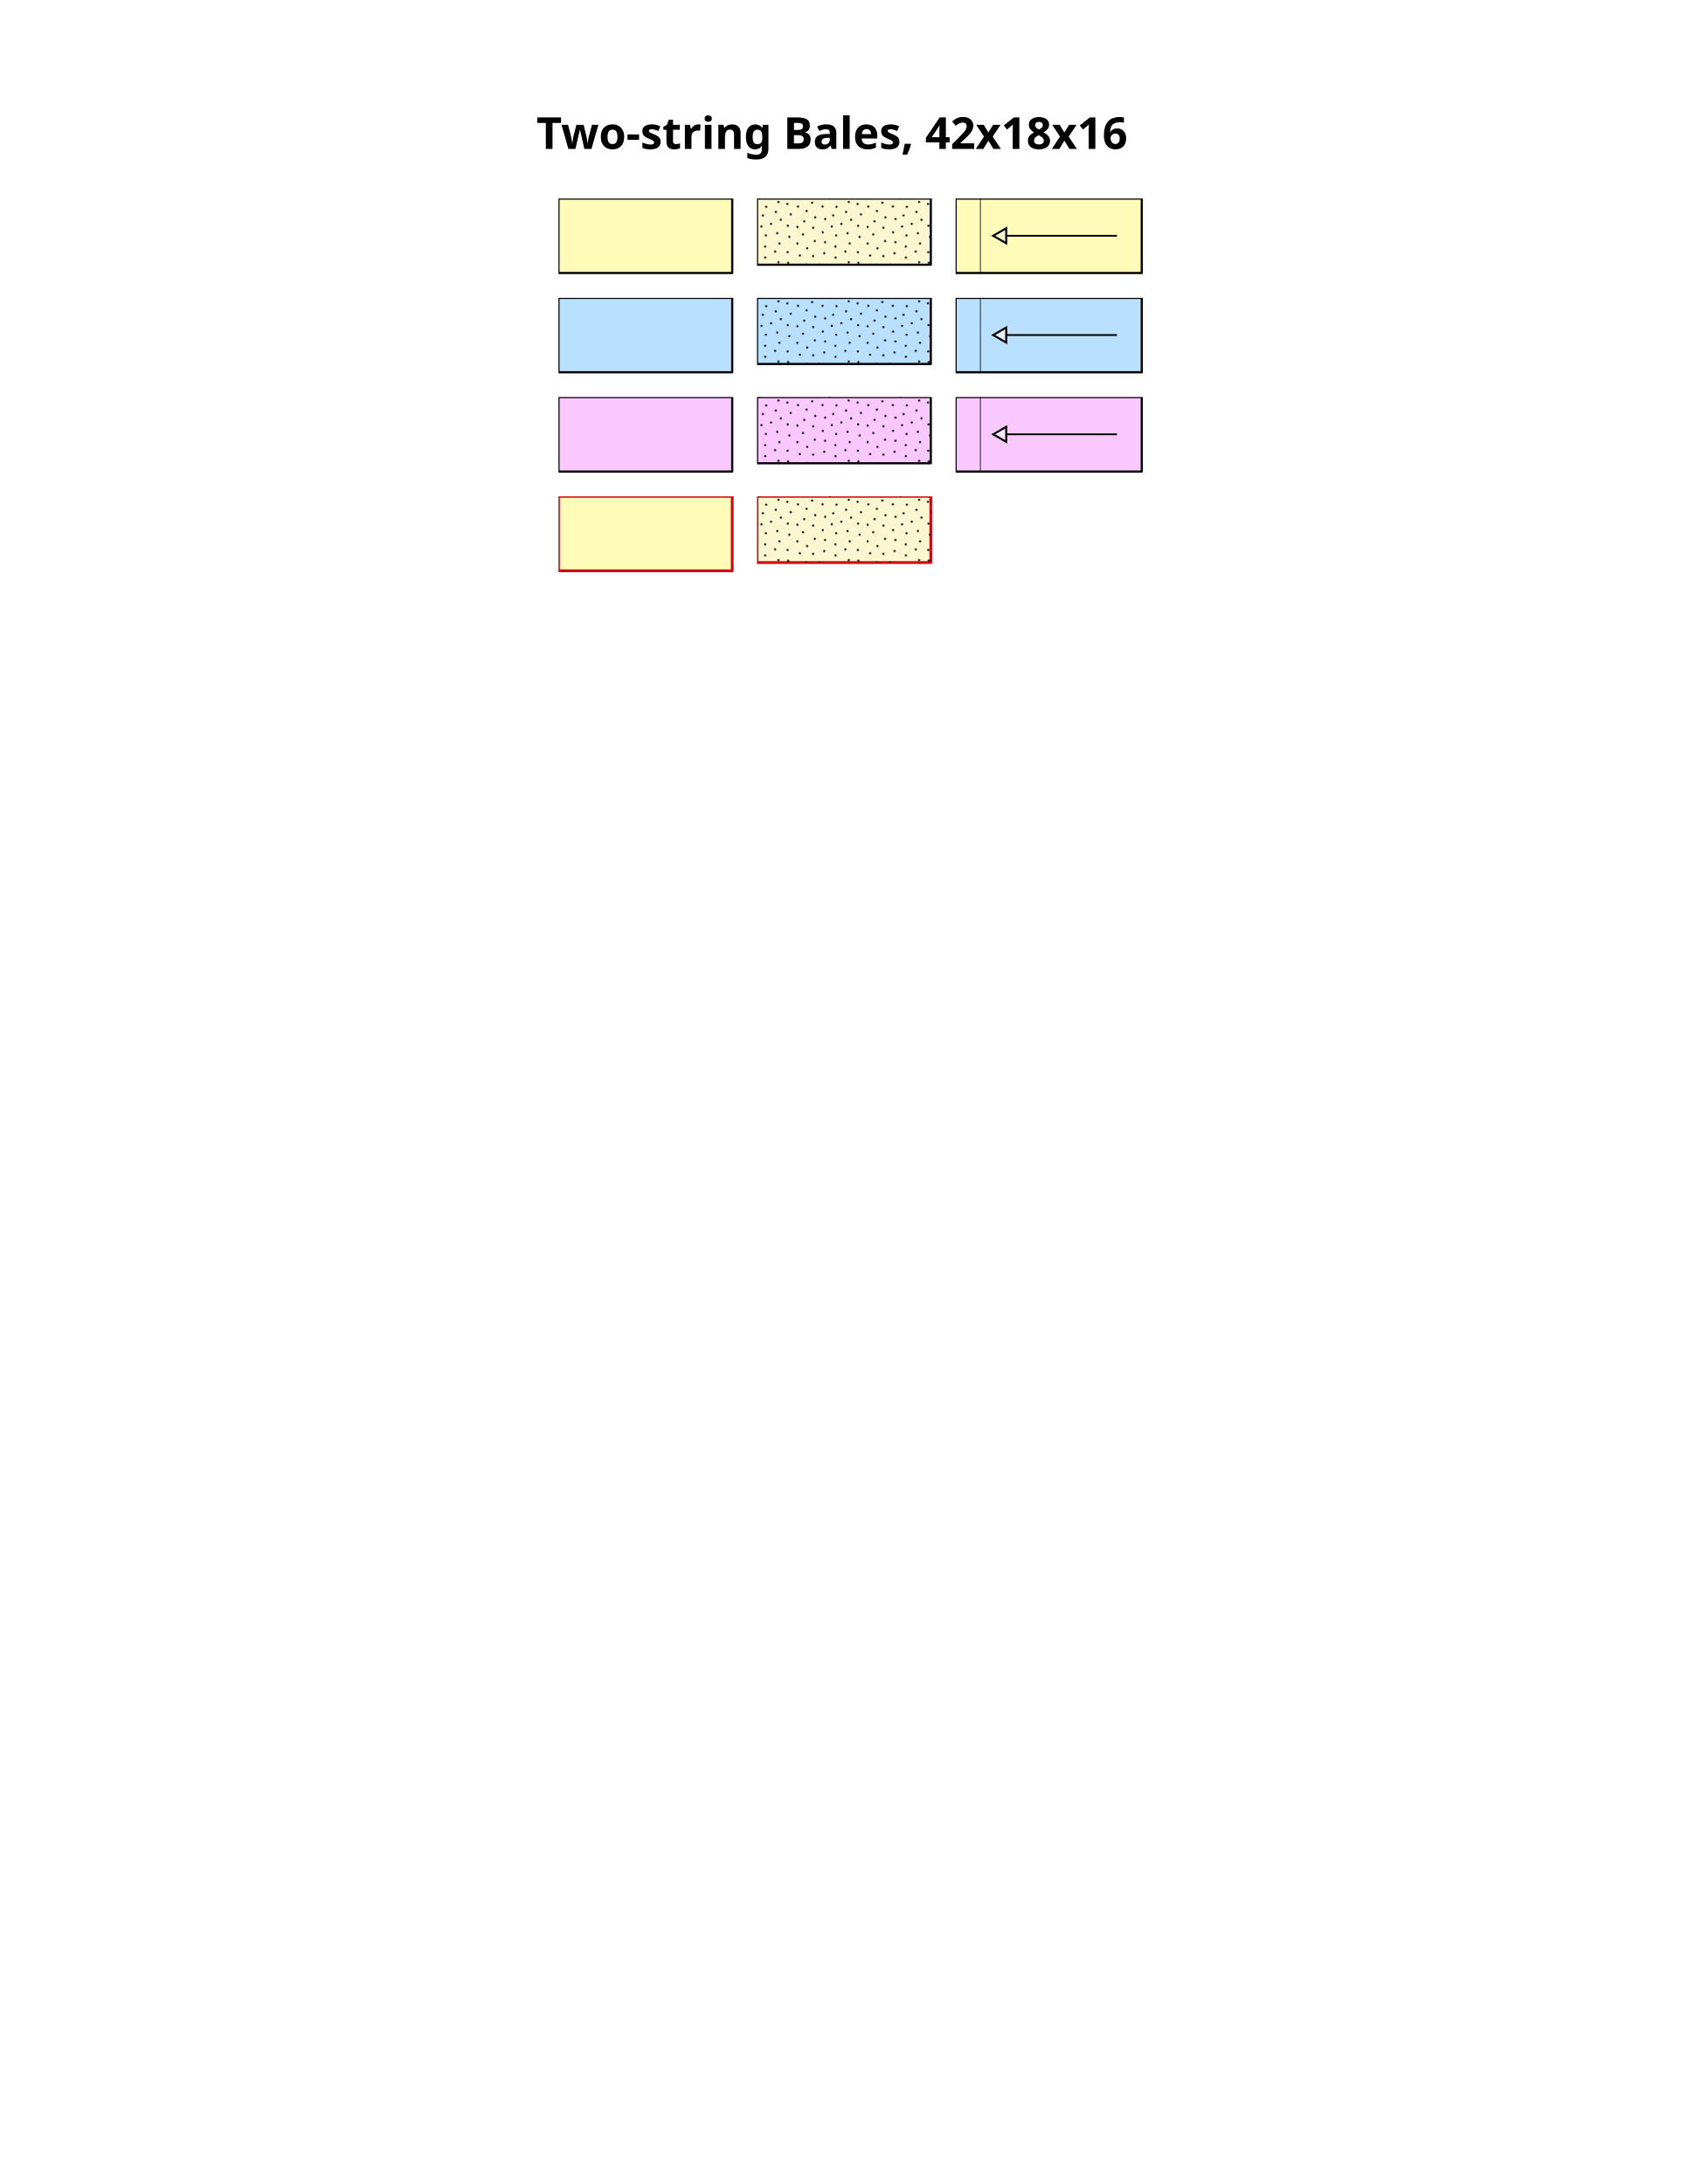
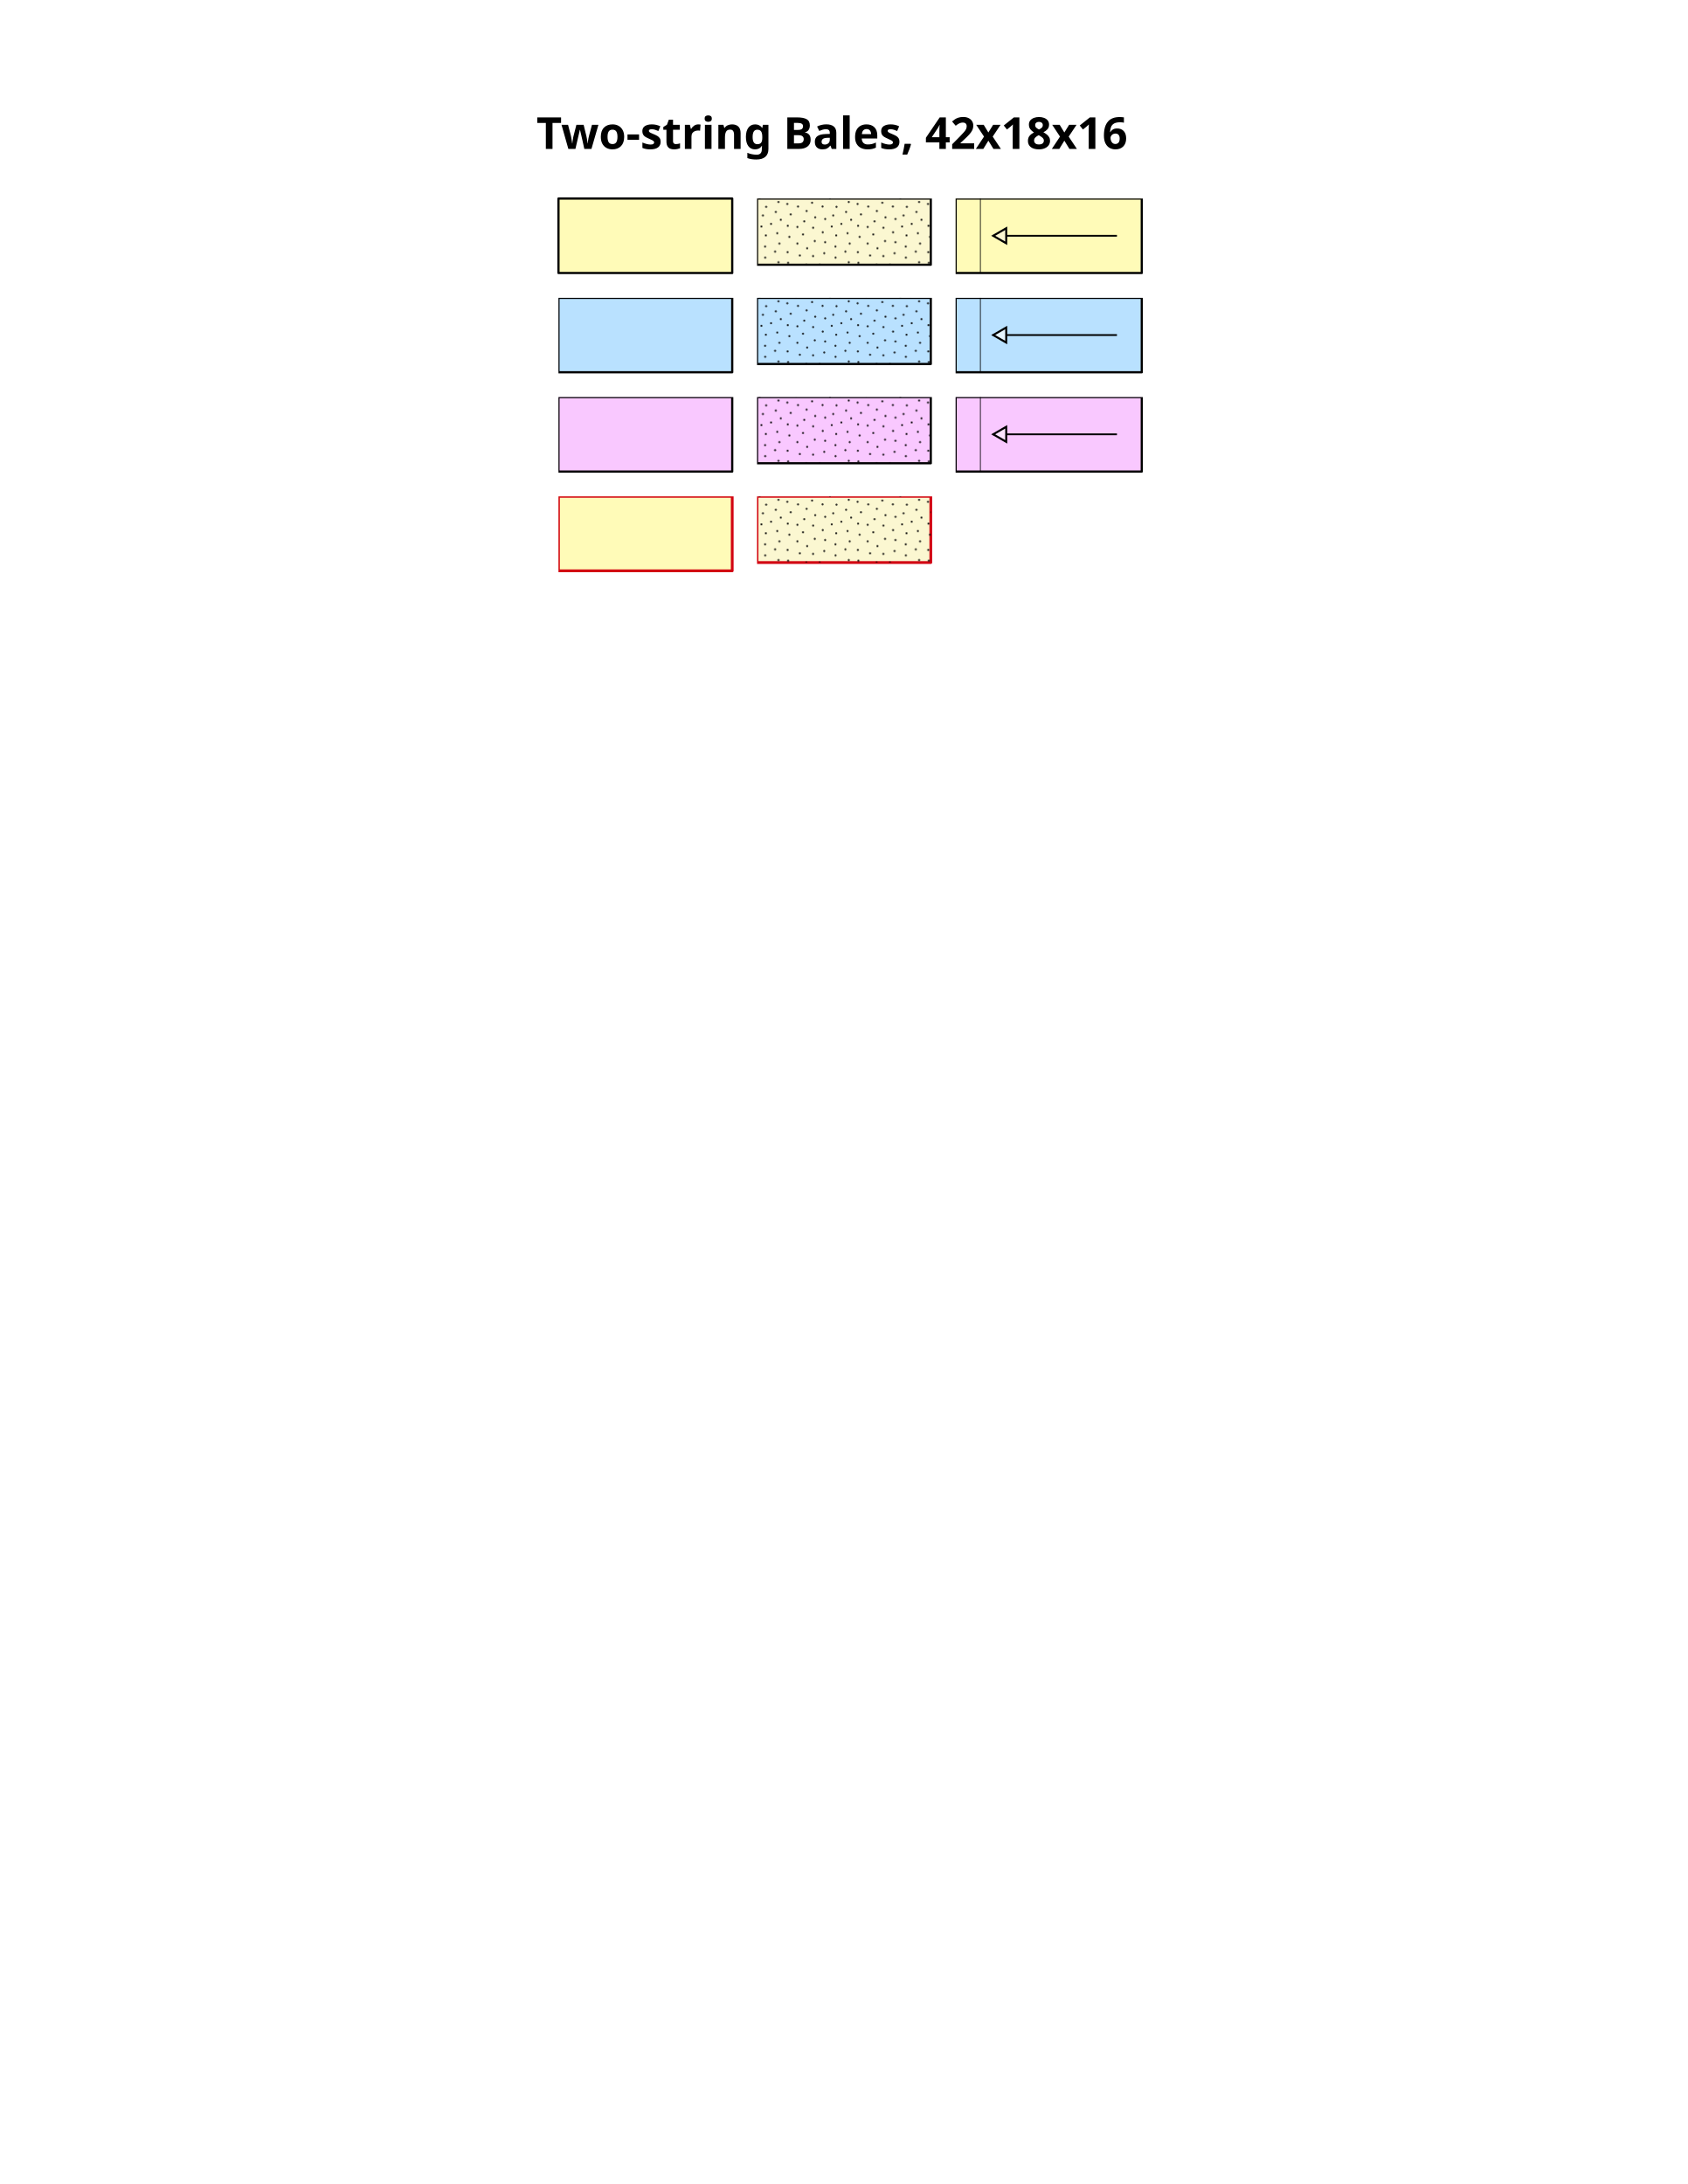
<svg xmlns="http://www.w3.org/2000/svg" xmlns:xlink="http://www.w3.org/1999/xlink" width="8.5in" height="11in" viewBox="0 0 816 1056" version="1.1" id="svg8">
  <defs id="defs2">
-     <symbol id="bale-1-42x18x16">
-       <rect height="36" width="84" style="opacity:1;fill:#fffbb8;fill-opacity:1;stroke:#000000;stroke-width:1.067;stroke-linecap:round;stroke-linejoin:round;stroke-miterlimit:4;stroke-dasharray:none;stroke-dashoffset:0;stroke-opacity:0.982" x="0" y="0" id="rect5" />
-     </symbol>
    <symbol id="bale-1-edge-42x18x16">
-       <rect height="32" width="84" style="opacity:1;fill:#fbf7d1;fill-opacity:1;stroke:#000000;stroke-width:1.067;stroke-linecap:round;stroke-linejoin:round;stroke-miterlimit:4;stroke-dasharray:none;stroke-dashoffset:0;stroke-opacity:1" x="0" y="0" id="rect10" />
-       <rect height="32" width="84" style="opacity:1;fill:url(#pattern10961);fill-opacity:1;stroke:none;stroke-width:0.282;stroke-linecap:round;stroke-linejoin:round;stroke-miterlimit:4;stroke-dasharray:none;stroke-dashoffset:0;stroke-opacity:1" x="0" y="0" id="rect12" />
+       <rect height="32" width="84" style="opacity:1;fill:#fbf7d1;fill-opacity:1;stroke:#000000;stroke-width:1.067;stroke-linecap:round;stroke-linejoin:round;stroke-miterlimit:4" x="0" y="0" id="rect10" />
+       <rect height="32" width="84" style="opacity:1;fill:url(#pattern10961);fill-opacity:0.8;stroke:none" x="0" y="0" id="rect12" />
    </symbol>
    <symbol id="bale-1-leaner-42x18x16">
      <rect style="fill:#fffbb8;fill-opacity:1;stroke:#000000;stroke-width:1.067;stroke-linecap:butt;stroke-linejoin:round;stroke-miterlimit:4;stroke-dasharray:none;stroke-opacity:1" width="90" height="36" x="0" y="0" id="rect17" />
      <path d="M 78,18 H 18" style="fill:none;fill-opacity:1;stroke:#000000;stroke-width:0.853;stroke-linecap:butt;stroke-linejoin:miter;stroke-miterlimit:4;stroke-dasharray:none;stroke-opacity:1;marker-start:none;marker-end:url(#EmptyTriangleOutL-1)" id="path19" />
      <path style="fill:none;fill-opacity:0.75;fill-rule:evenodd;stroke:#000000;stroke-width:0.64;stroke-linecap:butt;stroke-linejoin:miter;stroke-miterlimit:4;stroke-dasharray:none;stroke-opacity:0.553" d="M 12,0 V 36" id="path21" />
    </symbol>
    <symbol id="bale-2-42x18x16">
-       <rect y="0" x="0" style="opacity:1;fill:#b9e1ff;fill-opacity:1;stroke:#000000;stroke-width:1.067;stroke-linecap:round;stroke-linejoin:round;stroke-miterlimit:4;stroke-dasharray:none;stroke-dashoffset:0;stroke-opacity:0.982" width="84" height="36" id="rect26" />
+       <rect y="0" x="0" style="opacity:1;fill:#b9e1ff;fill-opacity:1;stroke:#000000;stroke-width:1.067;stroke-linecap:round;stroke-linejoin:round;stroke-miterlimit:4" width="84" height="36" id="rect26" />
    </symbol>
    <symbol id="bale-2-edge-42x18x16">
      <rect y="0" x="0" style="opacity:1;fill:#b9e1ff;fill-opacity:1;stroke:#000000;stroke-width:1.067;stroke-linecap:round;stroke-linejoin:round;stroke-miterlimit:4;stroke-dasharray:none;stroke-dashoffset:0;stroke-opacity:1" width="84" height="32" id="rect31" />
-       <rect y="0" x="0" style="opacity:1;fill:url(#pattern10961);fill-opacity:1;stroke:none;stroke-width:0.282;stroke-linecap:round;stroke-linejoin:round;stroke-miterlimit:4;stroke-dasharray:none;stroke-dashoffset:0;stroke-opacity:1" width="84" height="32" id="rect33" />
+       <rect y="0" x="0" style="opacity:1;fill:url(#pattern10961);fill-opacity:0.8;stroke:none" width="84" height="32" id="rect33" />
    </symbol>
    <symbol id="bale-2-leaner-42x18x16">
      <rect y="0" x="0" height="36" width="90" style="fill:#b9e1ff;fill-opacity:1;stroke:#000000;stroke-width:1.067;stroke-linecap:butt;stroke-linejoin:round;stroke-miterlimit:4;stroke-dasharray:none;stroke-opacity:1" id="rect38" />
      <path style="fill:none;fill-opacity:1;stroke:#000000;stroke-width:0.853;stroke-linecap:butt;stroke-linejoin:miter;stroke-miterlimit:4;stroke-dasharray:none;stroke-opacity:1;marker-start:none;marker-end:url(#EmptyTriangleOutL-2)" d="M 78,18 H 18" id="path40" />
      <path d="M 12,0 V 36" style="fill:none;fill-opacity:0.75;fill-rule:evenodd;stroke:#000000;stroke-width:0.64;stroke-linecap:butt;stroke-linejoin:miter;stroke-miterlimit:4;stroke-dasharray:none;stroke-opacity:0.553" id="path42" />
    </symbol>
    <symbol id="bale-3-42x18x16">
-       <rect height="36" width="84" style="opacity:1;fill:#f9c8ff;fill-opacity:1;stroke:#000000;stroke-width:1.067;stroke-linecap:round;stroke-linejoin:round;stroke-miterlimit:4;stroke-dasharray:none;stroke-dashoffset:0;stroke-opacity:0.982" x="0" y="0" id="rect47" />
+       <rect height="36" width="84" style="opacity:1;fill:#f9c8ff;fill-opacity:1;stroke:#000000;stroke-width:1.067;stroke-linecap:round;stroke-linejoin:round;stroke-miterlimit:4" x="0" y="0" id="rect47" />
    </symbol>
    <symbol id="bale-3-edge-42x18x16">
      <rect height="32" width="84" style="opacity:1;fill:#f9c8ff;fill-opacity:1;stroke:#000000;stroke-width:1.067;stroke-linecap:round;stroke-linejoin:round;stroke-miterlimit:4;stroke-dasharray:none;stroke-dashoffset:0;stroke-opacity:1" x="0" y="0" id="rect52" />
-       <rect height="32" width="84" style="opacity:1;fill:url(#pattern10961);fill-opacity:1;stroke:none;stroke-width:0.282;stroke-linecap:round;stroke-linejoin:round;stroke-miterlimit:4;stroke-dasharray:none;stroke-dashoffset:0;stroke-opacity:1" x="0" y="0" id="rect54" />
+       <rect height="32" width="84" style="opacity:1;fill:url(#pattern10961);fill-opacity:0.8;stroke:none" x="0" y="0" id="rect54" />
    </symbol>
    <symbol id="bale-3-leaner-42x18x16">
      <rect style="fill:#f9c8ff;fill-opacity:1;stroke:#000000;stroke-width:1.067;stroke-linecap:butt;stroke-linejoin:round;stroke-miterlimit:4;stroke-dasharray:none;stroke-opacity:1" width="90" height="36" x="0" y="0" id="rect59" />
      <path d="M 78,18 H 18" style="fill:none;fill-opacity:1;stroke:#000000;stroke-width:0.853;stroke-linecap:butt;stroke-linejoin:miter;stroke-miterlimit:4;stroke-dasharray:none;stroke-opacity:1;marker-start:none;marker-end:url(#EmptyTriangleOutL-3)" id="path61" />
      <path style="fill:none;fill-opacity:0.75;fill-rule:evenodd;stroke:#000000;stroke-width:0.64;stroke-linecap:butt;stroke-linejoin:miter;stroke-miterlimit:4;stroke-dasharray:none;stroke-opacity:0.553" d="M 12,0 V 36" id="path63" />
    </symbol>
    <marker style="overflow:visible" id="EmptyTriangleOutL-1" refX="0" refY="0" orient="auto">
      <path style="fill:#fbf7d1;fill-rule:evenodd;stroke:#000000;stroke-width:0.853pt" d="M -0.196,0 -7.578,4.267 v -8.533 z" id="path5924-4" />
    </marker>
    <marker orient="auto" refY="0" refX="0" id="EmptyTriangleOutL-2" style="overflow:visible">
      <path id="path15438" d="M -0.196,0 -7.578,4.267 v -8.533 z" style="fill:#e5f4ff;fill-rule:evenodd;stroke:#000000;stroke-width:0.853pt" />
    </marker>
    <marker style="overflow:visible" id="EmptyTriangleOutL-3" refX="0" refY="0" orient="auto">
      <path style="fill:#fce5ff;fill-rule:evenodd;stroke:#000000;stroke-width:0.853pt" d="M -0.196,0 -7.578,4.267 v -8.533 z" id="path17677" />
    </marker>
    <pattern xlink:href="#Polkadots-med" id="pattern10961" patternTransform="matrix(3.4,0,0,3.4,-8.4534888e-8,-11.1125)" />
    <pattern id="Polkadots-med" patternTransform="translate(0,0) scale(10,10)" height="10" width="10" patternUnits="userSpaceOnUse">
      <circle id="circle9517" r="0.15" cy="0.810" cx="2.567" style="fill:black;stroke:none" />
      <circle id="circle9519" r="0.15" cy="2.33" cx="3.048" style="fill:black;stroke:none" />
      <circle id="circle9521" r="0.15" cy="2.415" cx="4.418" style="fill:black;stroke:none" />
      <circle id="circle9523" r="0.15" cy="3.029" cx="1.844" style="fill:black;stroke:none" />
      <circle id="circle9525" r="0.15" cy="1.363" cx="6.08" style="fill:black;stroke:none" />
      <circle id="circle9527" r="0.15" cy="4.413" cx="5.819" style="fill:black;stroke:none" />
      <circle id="circle9529" r="0.15" cy="4.048" cx="4.305" style="fill:black;stroke:none" />
      <circle id="circle9531" r="0.15" cy="3.045" cx="5.541" style="fill:black;stroke:none" />
      <circle id="circle9533" r="0.15" cy="5.527" cx="4.785" style="fill:black;stroke:none" />
      <circle id="circle9535" r="0.15" cy="5.184" cx="2.667" style="fill:black;stroke:none" />
      <circle id="circle9537" r="0.15" cy="1.448" cx="7.965" style="fill:black;stroke:none" />
      <circle id="circle9539" r="0.15" cy="5.049" cx="7.047" style="fill:black;stroke:none" />
      <circle id="circle9541" r="0.15" cy="0.895" cx="4.340" style="fill:black;stroke:none" />
      <circle id="circle9543" r="0.15" cy="0.340" cx="7.125" style="fill:black;stroke:none" />
      <circle id="circle9545" r="0.15" cy="1.049" cx="9.553" style="fill:black;stroke:none" />
      <circle id="circle9547" r="0.15" cy="2.689" cx="7.006" style="fill:black;stroke:none" />
      <circle id="circle9549" r="0.15" cy="2.689" cx="8.909" style="fill:black;stroke:none" />
      <circle id="circle9551" r="0.15" cy="4.407" cx="9.315" style="fill:black;stroke:none" />
      <circle id="circle9553" r="0.15" cy="3.870" cx="7.820" style="fill:black;stroke:none" />
      <circle id="circle9555" r="0.15" cy="5.948" cx="8.270" style="fill:black;stroke:none" />
      <circle id="circle9557" r="0.15" cy="7.428" cx="7.973" style="fill:black;stroke:none" />
      <circle id="circle9559" r="0.15" cy="8.072" cx="9.342" style="fill:black;stroke:none" />
      <circle id="circle9561" r="0.15" cy="9.315" cx="8.206" style="fill:black;stroke:none" />
      <circle id="circle9563" r="0.15" cy="9.475" cx="9.682" style="fill:black;stroke:none" />
      <circle id="circle9565" r="0.15" cy="6.186" cx="9.688" style="fill:black;stroke:none" />
      <circle id="circle9567" r="0.15" cy="6.296" cx="3.379" style="fill:black;stroke:none" />
      <circle id="circle9569" r="0.15" cy="8.204" cx="2.871" style="fill:black;stroke:none" />
      <circle id="circle9571" r="0.15" cy="8.719" cx="4.59" style="fill:black;stroke:none" />
      <circle id="circle9573" r="0.15" cy="9.671" cx="3.181" style="fill:black;stroke:none" />
      <circle id="circle9575" r="0.15" cy="7.315" cx="5.734" style="fill:black;stroke:none" />
      <circle id="circle9577" r="0.15" cy="6.513" cx="6.707" style="fill:black;stroke:none" />
      <circle id="circle9579" r="0.15" cy="9.670" cx="5.730" style="fill:black;stroke:none" />
      <circle id="circle9581" r="0.15" cy="8.373" cx="6.535" style="fill:black;stroke:none" />
      <circle id="circle9583" r="0.15" cy="7.154" cx="4.37" style="fill:black;stroke:none" />
      <circle id="circle9585" r="0.15" cy="7.25" cx="0.622" style="fill:black;stroke:none" />
      <circle id="circle9587" r="0.15" cy="5.679" cx="0.831" style="fill:black;stroke:none" />
      <circle id="circle9589" r="0.15" cy="8.519" cx="1.257" style="fill:black;stroke:none" />
      <circle id="circle9591" r="0.15" cy="6.877" cx="1.989" style="fill:black;stroke:none" />
      <circle id="circle9593" r="0.15" cy="3.181" cx="0.374" style="fill:black;stroke:none" />
      <circle id="circle9595" r="0.15" cy="1.664" cx="1.166" style="fill:black;stroke:none" />
      <circle id="circle9597" r="0.15" cy="0.093" cx="1.151" style="fill:black;stroke:none" />
      <circle id="circle9599" r="0.15" cy="10.093" cx="1.151" style="fill:black;stroke:none" />
      <circle id="circle9601" r="0.15" cy="4.451" cx="1.302" style="fill:black;stroke:none" />
      <circle id="circle9603" r="0.15" cy="3.763" cx="3.047" style="fill:black;stroke:none" />
    </pattern>
    <symbol id="bale-1-anchor-42x18x16">
      <rect id="rect30412" y="0" x="0" style="opacity:1;fill:#fffbb8;fill-opacity:1;stroke:#d20312;stroke-width:1.333;stroke-linecap:round;stroke-linejoin:round;stroke-miterlimit:4;stroke-dasharray:none;stroke-dashoffset:0;stroke-opacity:1" width="84" height="36" />
    </symbol>
    <symbol id="bale-1-anchor-edge-42x18x16">
      <rect id="rect30418" y="0" x="0" style="opacity:1;fill:#fbf7d1;fill-opacity:1;stroke:#d20312;stroke-width:1.333;stroke-linecap:round;stroke-linejoin:round;stroke-miterlimit:4;stroke-dasharray:none;stroke-dashoffset:0;stroke-opacity:1" width="84" height="32" />
-       <rect id="rect30420" y="0" x="0" style="opacity:1;fill:url(#pattern10961);fill-opacity:1;stroke:none;stroke-width:0.282;stroke-linecap:round;stroke-linejoin:round;stroke-miterlimit:4;stroke-dasharray:none;stroke-dashoffset:0;stroke-opacity:1" width="84" height="32" />
+       <rect id="rect30420" y="0" x="0" style="opacity:1;fill:url(#pattern10961);fill-opacity:0.8;stroke:none" width="84" height="32" />
    </symbol>
  </defs>
  <text xml:space="preserve" style="font-style:normal;font-variant:normal;font-weight:bold;font-stretch:normal;font-size:21.333px;line-height:125%;font-family:'Rock Salt';-inkscape-font-specification:'Rock Salt Bold';font-variant-ligatures:normal;font-variant-caps:normal;font-variant-numeric:normal;font-feature-settings:normal;text-align:center;letter-spacing:0px;word-spacing:0px;writing-mode:lr-tb;text-anchor:middle;fill:#000000;fill-opacity:1;stroke:none;stroke-width:1px;stroke-linecap:butt;stroke-linejoin:miter;stroke-opacity:1" x="410.562" y="72" id="text8675">
    <tspan id="tspan8673" x="410.562" y="72">Two-string Bales, 42x18x16</tspan>
  </text>
-   <use id="use13432" xlink:href="#bale-1-42x18x16" x="0" y="0" width="100%" height="100%" transform="translate(270,96)" />
+   <g id="use13432" transform="translate(270,96)">
+     <rect id="rect10376" y="0" x="0" style="opacity:1;fill:#fffbb8;fill-opacity:1;stroke:#000000;stroke-width:1.067;stroke-linecap:round;stroke-linejoin:round;stroke-miterlimit:4" width="84" height="36" />
+   </g>
  <use xlink:href="#bale-1-edge-42x18x16" id="use13478" transform="translate(366,96)" x="0" y="0" width="100%" height="100%" />
  <use id="use14248" xlink:href="#bale-1-leaner-42x18x16" x="0" y="0" width="100%" height="100%" transform="translate(462,96)" />
  <use xlink:href="#bale-2-42x18x16" id="use16370" transform="translate(270,144)" x="0" y="0" width="100%" height="100%" />
  <use xlink:href="#bale-2-edge-42x18x16" id="use16453" transform="translate(366,144)" x="0" y="0" width="100%" height="100%" />
  <use xlink:href="#bale-2-leaner-42x18x16" id="use16542" transform="translate(462,144)" x="0" y="0" width="100%" height="100%" />
  <use xlink:href="#bale-3-42x18x16" id="use18029" transform="translate(270,192)" x="0" y="0" width="100%" height="100%" />
  <use xlink:href="#bale-3-leaner-42x18x16" id="use18142" transform="translate(462,192)" x="0" y="0" width="100%" height="100%" />
  <use xlink:href="#bale-3-edge-42x18x16" id="use18269" transform="translate(366,192)" x="0" y="0" width="100%" height="100%" />
  <use xlink:href="#bale-1-anchor-42x18x16" id="use30760" transform="translate(270,240)" />
  <use xlink:href="#bale-1-anchor-edge-42x18x16" id="use30884" transform="translate(366,240)" />
</svg>
